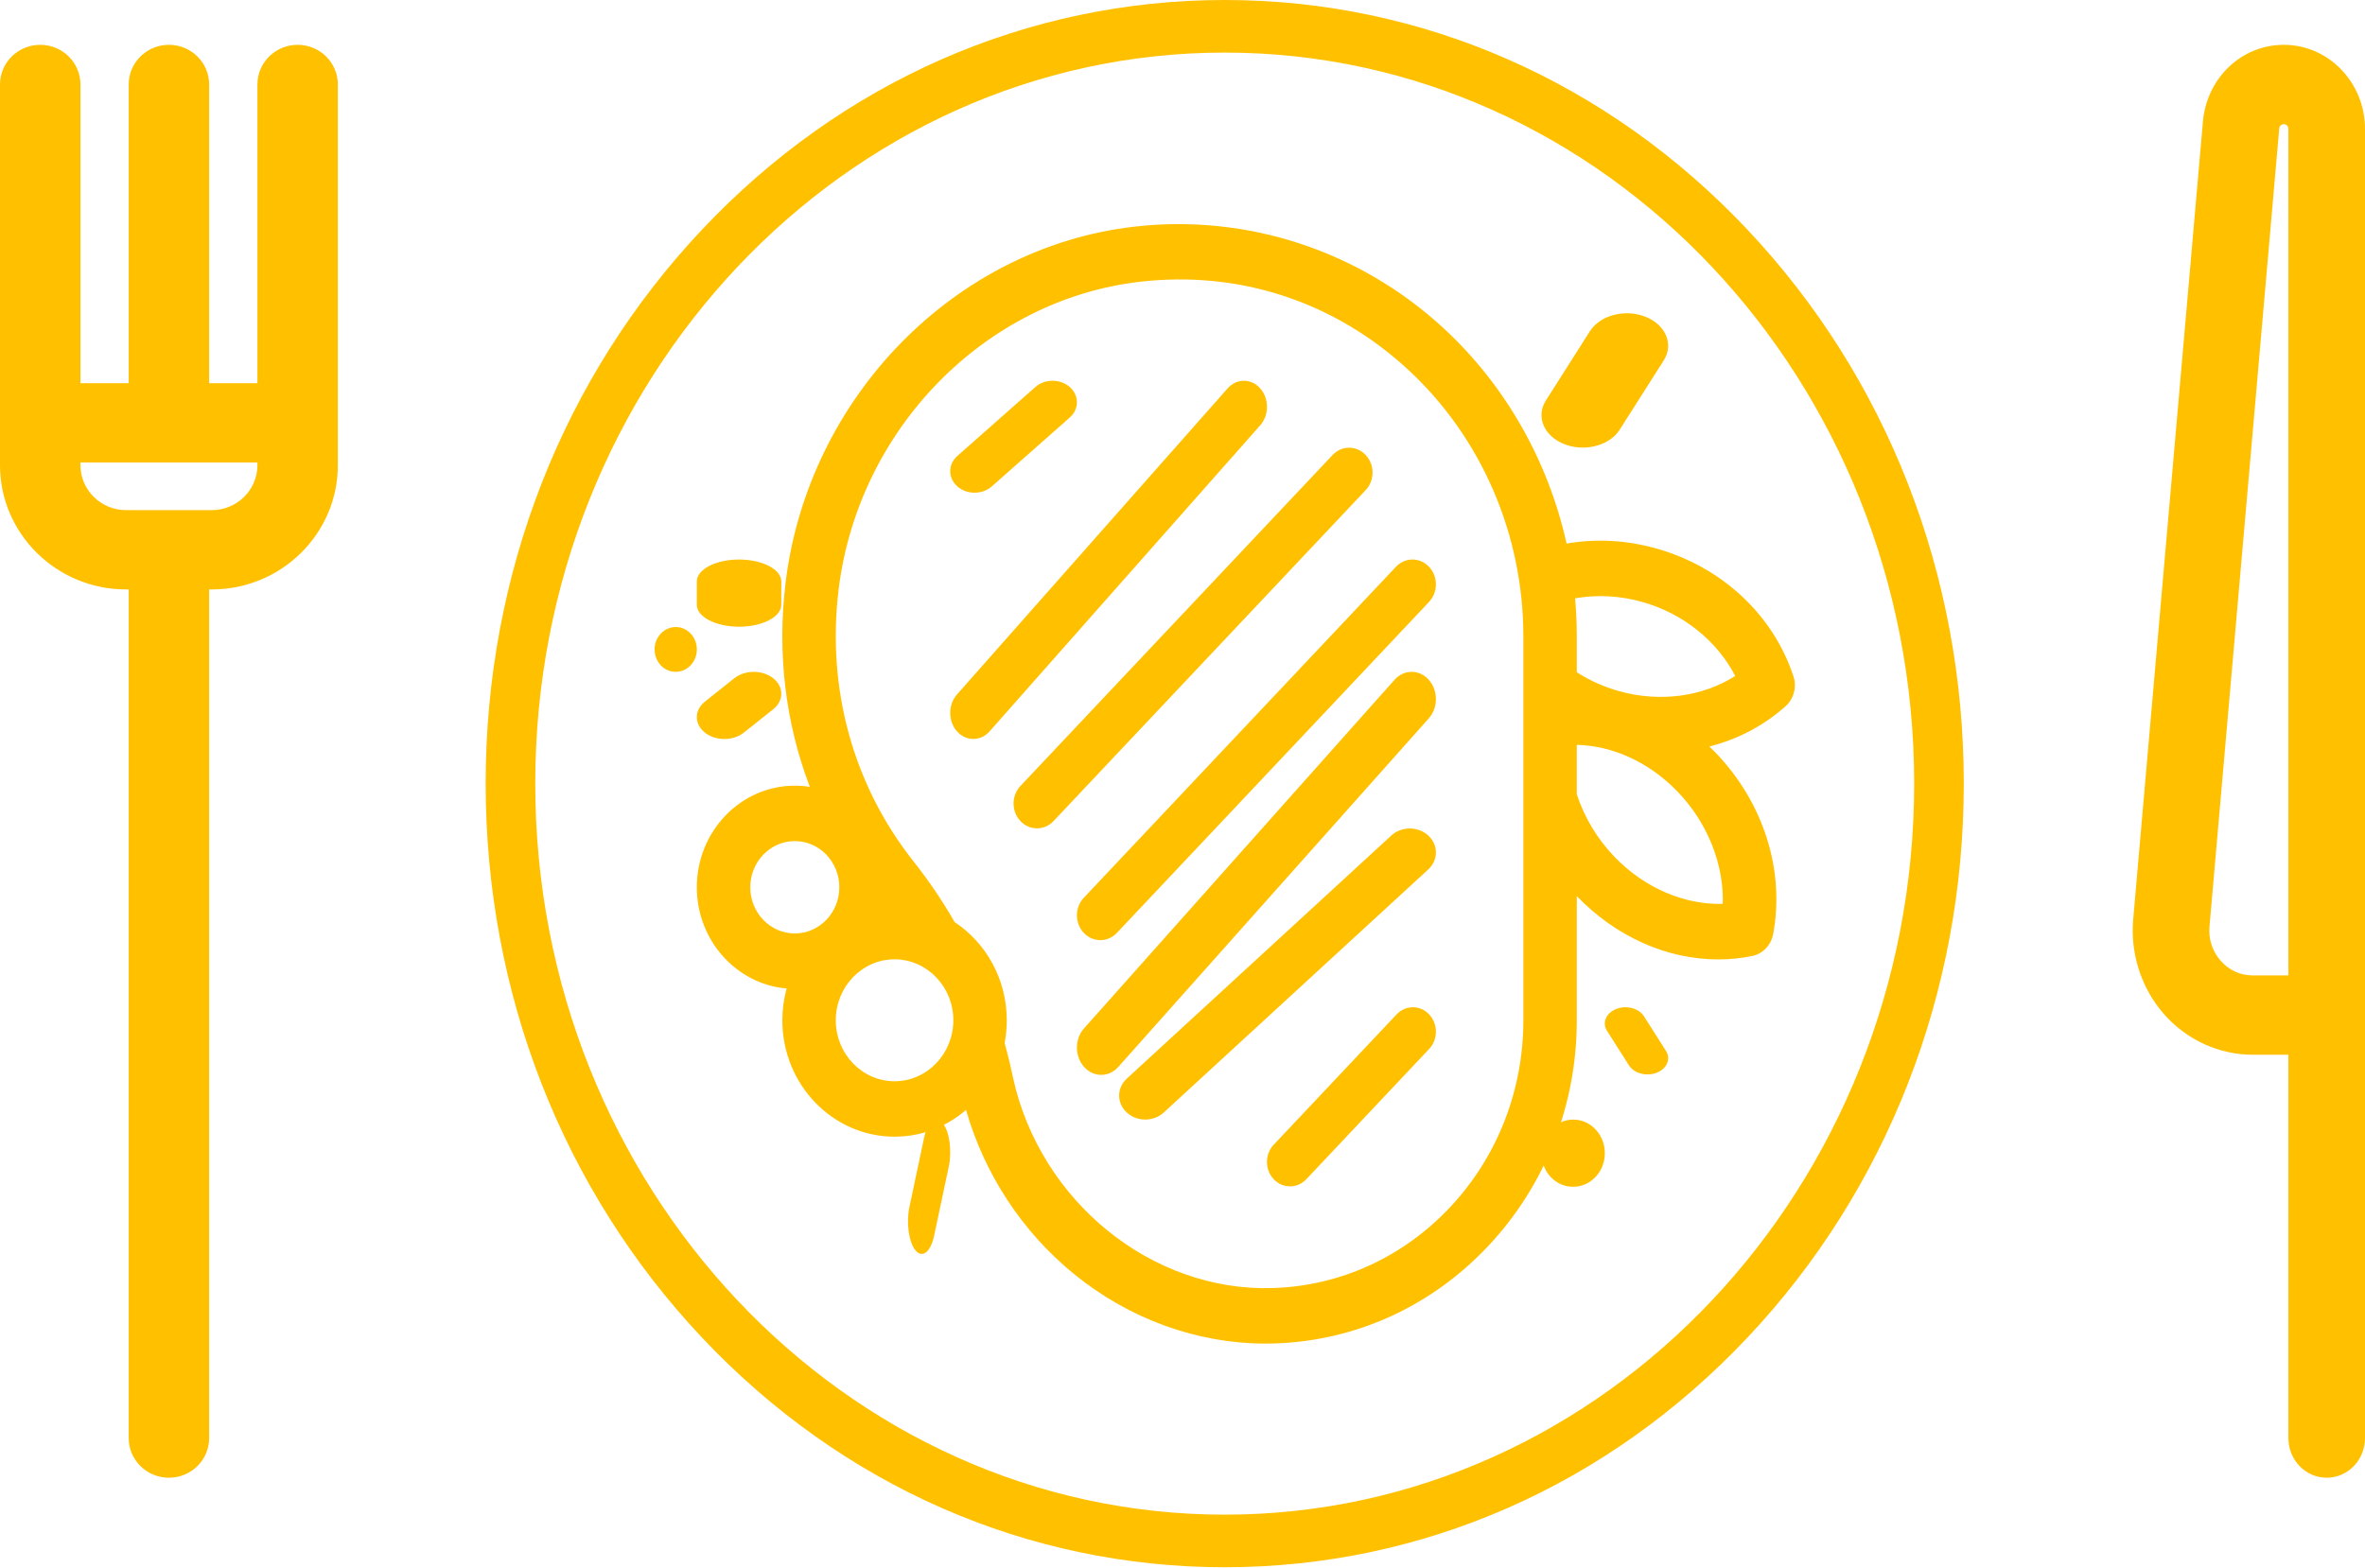
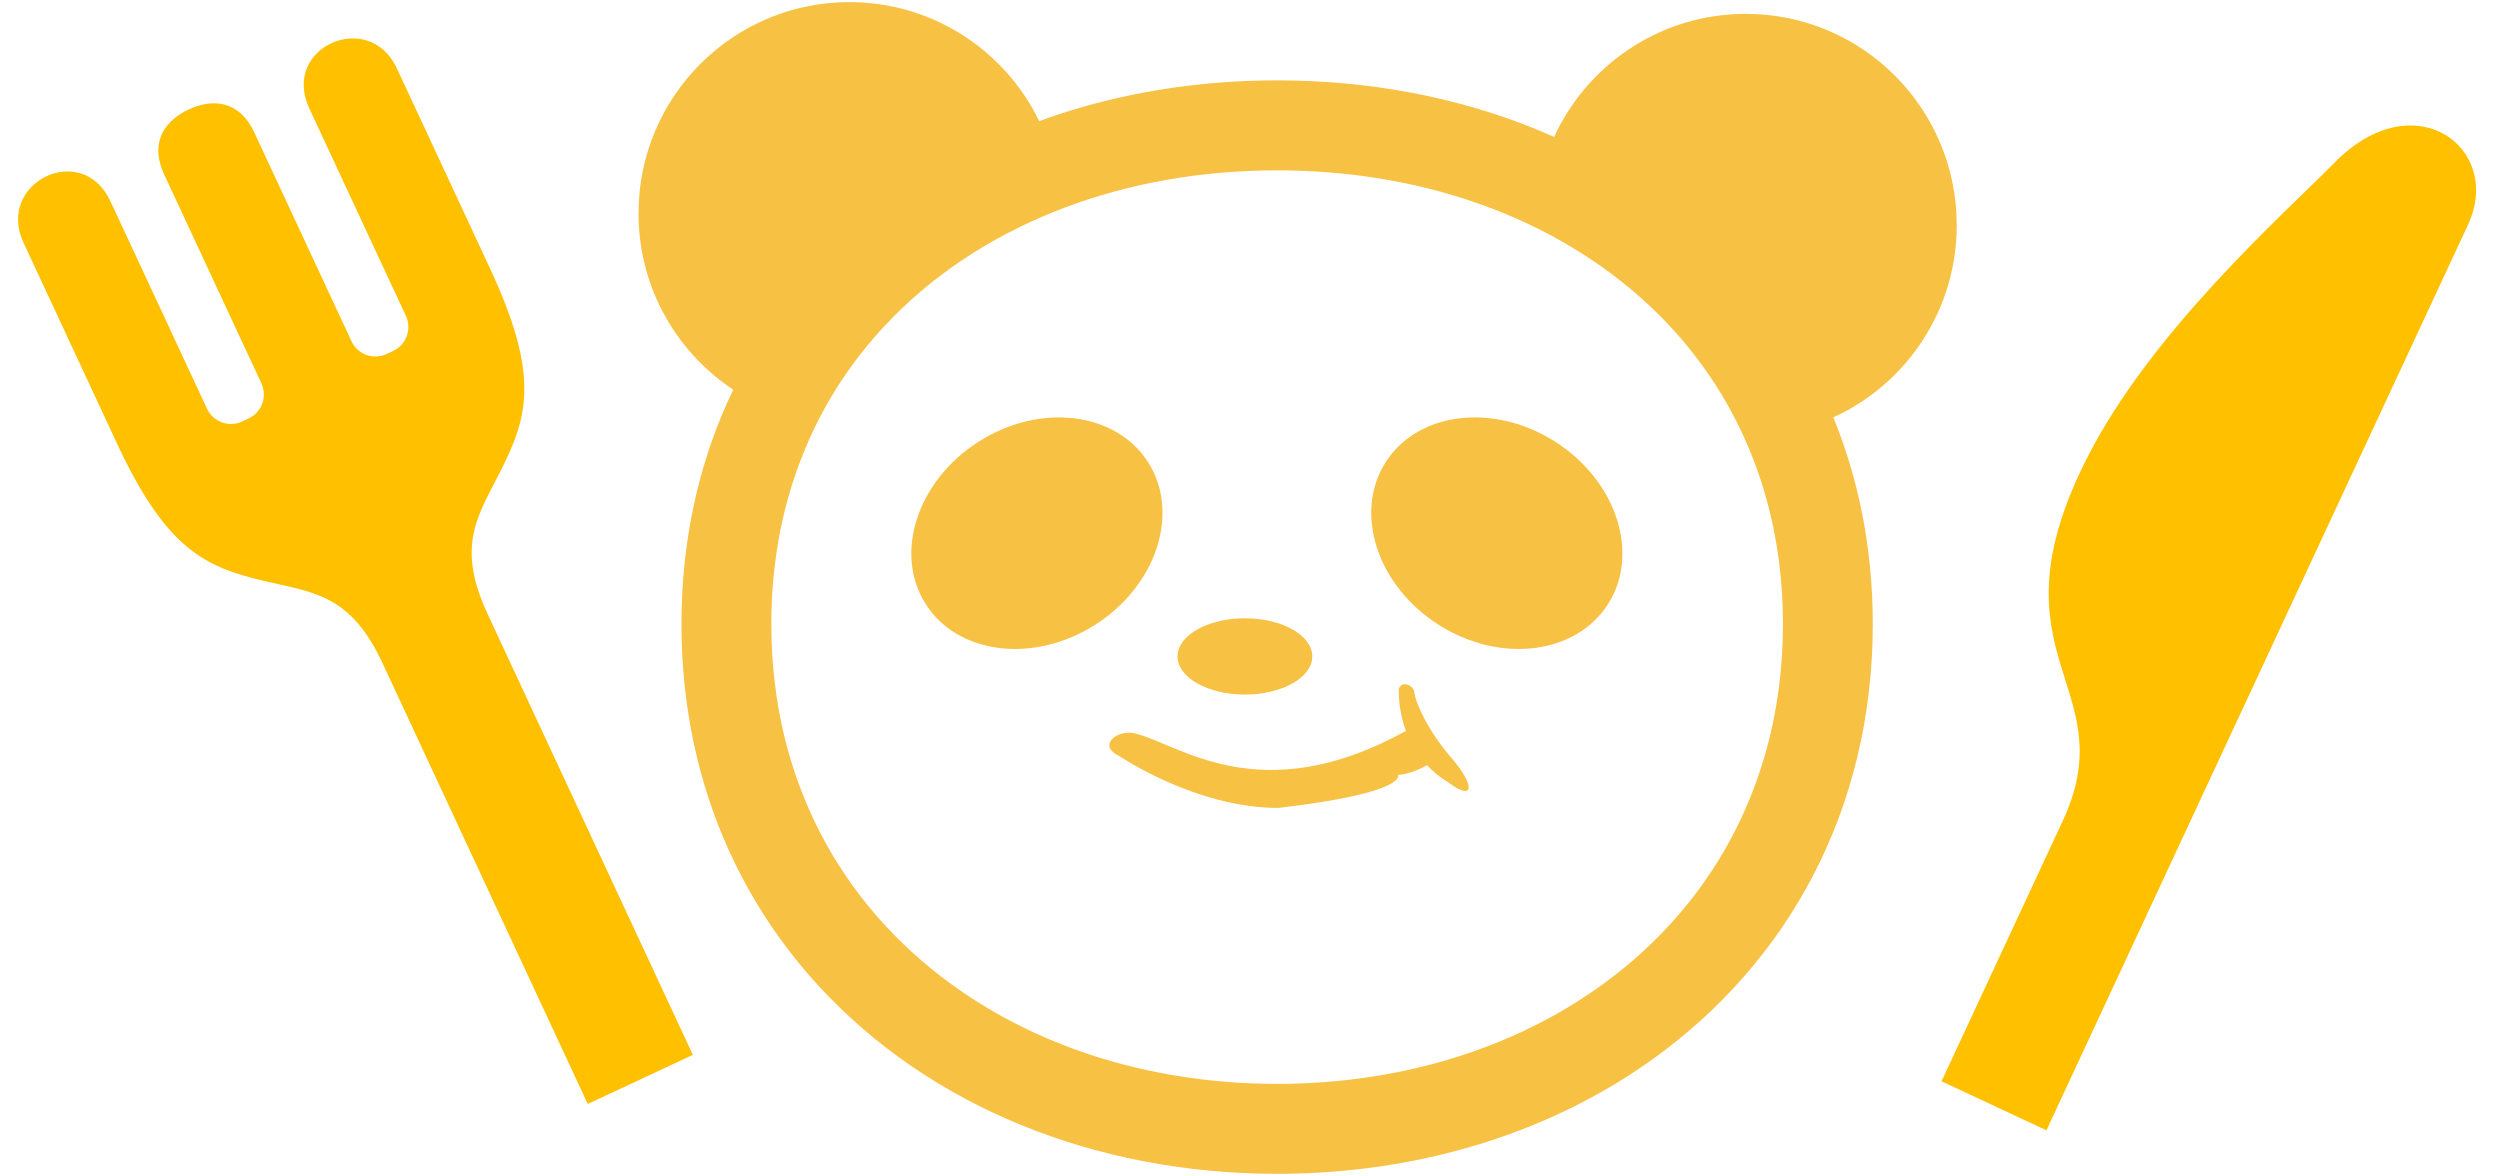
- <svg xmlns="http://www.w3.org/2000/svg" width="264" height="175" viewBox="0 0 264 175" fill="none">
-   <path d="M78.377 25.628C93.959 9.102 114.677 0 136.713 0C158.75 0 179.467 9.102 195.05 25.628C210.632 42.155 219.213 64.128 219.213 87.5C219.213 110.872 210.632 132.845 195.05 149.372C179.467 165.898 158.75 175 136.713 175C114.677 175 93.959 165.898 78.377 149.372C62.795 132.845 54.213 110.872 54.213 87.5C54.213 64.128 62.795 42.155 78.377 25.628ZM136.713 169.128C179.151 169.128 213.676 132.51 213.676 87.5C213.676 42.49 179.151 5.872 136.713 5.872C94.276 5.872 59.75 42.49 59.75 87.5C59.75 132.51 94.276 169.128 136.713 169.128Z" fill="#FFC000" />
-   <path d="M110.714 54.312C110.183 54.781 109.487 55.015 108.791 55.015C108.095 55.015 107.399 54.781 106.868 54.312C105.806 53.372 105.806 51.851 106.868 50.912L115.571 43.219C116.633 42.281 118.356 42.281 119.417 43.219C120.48 44.158 120.48 45.68 119.417 46.619L110.714 54.312Z" fill="#FFC000" />
-   <path d="M106.827 77.543L137.035 43.368C138.041 42.231 139.671 42.231 140.676 43.368C141.681 44.506 141.681 46.35 140.676 47.487L110.468 81.662C109.965 82.231 109.306 82.515 108.647 82.515C107.988 82.515 107.329 82.231 106.827 81.662C105.821 80.525 105.821 78.681 106.827 77.543Z" fill="#FFC000" />
-   <path d="M148.753 50.806C149.773 49.724 151.428 49.724 152.448 50.806C153.469 51.889 153.469 53.644 152.448 54.726L117.603 91.683C117.093 92.224 116.424 92.495 115.755 92.495C115.087 92.495 114.418 92.224 113.908 91.683C112.887 90.6 112.887 88.845 113.908 87.763L148.753 50.806Z" fill="#FFC000" />
-   <path d="M155.826 63.289C156.846 62.207 158.501 62.207 159.521 63.289C160.542 64.372 160.542 66.127 159.521 67.21L124.676 104.166C124.166 104.707 123.497 104.978 122.828 104.978C122.16 104.978 121.491 104.707 120.981 104.166C119.96 103.084 119.96 101.329 120.981 100.246L155.826 63.289Z" fill="#FFC000" />
-   <path d="M155.665 75.91C156.722 74.724 158.437 74.724 159.494 75.91C160.551 77.098 160.551 79.023 159.494 80.211L124.837 119.13C124.308 119.724 123.615 120.02 122.923 120.02C122.23 120.02 121.537 119.724 121.008 119.13C119.951 117.942 119.951 116.017 121.008 114.83L155.665 75.91Z" fill="#FFC000" />
-   <path d="M155.312 93.294C156.45 92.249 158.295 92.249 159.433 93.294C160.571 94.341 160.571 96.036 159.433 97.082L129.904 124.226C129.335 124.749 128.589 125.01 127.843 125.01C127.098 125.01 126.352 124.749 125.783 124.226C124.645 123.179 124.645 121.484 125.783 120.437L155.312 93.294Z" fill="#FFC000" />
-   <path d="M155.897 113.271C156.901 112.206 158.53 112.206 159.533 113.271C160.538 114.336 160.538 116.063 159.533 117.128L145.819 131.674C145.317 132.206 144.659 132.472 144.001 132.472C143.343 132.472 142.685 132.206 142.183 131.674C141.178 130.608 141.178 128.882 142.183 127.817L155.897 113.271Z" fill="#FFC000" />
-   <path d="M88.722 87.729C89.292 87.729 89.852 87.774 90.399 87.862C87.685 80.743 86.732 72.961 87.694 65.058C90.214 44.358 106.557 27.644 126.556 25.316C139.187 23.847 151.821 28.001 161.216 36.716C168.101 43.102 172.832 51.514 174.875 60.694C178.144 60.127 181.555 60.307 184.883 61.243C192.206 63.303 197.931 68.637 200.196 75.511C200.59 76.706 200.244 78.03 199.322 78.856C196.879 81.042 193.96 82.556 190.808 83.357C191.037 83.577 191.267 83.795 191.489 84.025C196.854 89.591 199.263 97.172 197.932 104.305C197.701 105.545 196.766 106.515 195.571 106.755C194.324 107.005 193.063 107.128 191.802 107.128C186.109 107.128 180.415 104.626 176.023 100.07C176.02 100.067 176.017 100.064 176.014 100.06V113.927C176.014 123.377 172.518 132.313 166.17 139.088C159.835 145.849 151.35 149.727 142.279 150.01C141.946 150.02 141.614 150.026 141.281 150.026C133.651 150.026 126.111 147.304 119.948 142.305C114.137 137.592 109.899 131.132 107.836 123.938C105.667 125.801 102.886 126.923 99.857 126.923C92.95 126.923 87.33 121.093 87.33 113.927C87.33 112.696 87.499 111.506 87.809 110.378C82.205 109.894 77.785 105.011 77.785 99.074C77.785 92.819 82.691 87.729 88.722 87.729ZM176.013 88.684C176.85 91.263 178.3 93.681 180.241 95.694C183.581 99.159 188.046 101.052 192.31 100.923C192.441 96.501 190.611 91.867 187.27 88.401C184.11 85.122 180.043 83.267 176.013 83.17V88.684ZM176.014 71.019V75.065C177.453 75.987 179.029 76.694 180.72 77.171C185.28 78.452 190.065 77.796 193.697 75.478C191.692 71.574 187.882 68.498 183.322 67.215C180.814 66.51 178.258 66.381 175.823 66.81C175.947 68.204 176.014 69.608 176.014 71.019ZM106.55 102.95C110.053 105.257 112.384 109.314 112.384 113.927C112.384 114.791 112.301 115.634 112.145 116.452C112.468 117.636 112.766 118.84 113.017 120.043L113.081 120.34C116.112 134.149 128.586 144.266 142.099 143.824C149.613 143.59 156.642 140.376 161.892 134.774C167.152 129.161 170.048 121.757 170.048 113.927V89.243C170.047 89.202 170.047 89.162 170.048 89.121V76.885C170.041 76.763 170.041 76.641 170.048 76.519V71.019C170.048 59.701 165.38 48.879 157.24 41.329C148.989 33.676 138.327 30.173 127.22 31.466C109.925 33.479 95.791 47.932 93.612 65.833C92.265 76.894 95.238 87.676 101.982 96.194C103.631 98.275 105.145 100.504 106.483 102.819C106.508 102.862 106.528 102.907 106.55 102.95ZM99.857 120.734C103.475 120.734 106.419 117.68 106.419 113.927C106.419 110.173 103.475 107.119 99.857 107.119C96.239 107.119 93.295 110.173 93.295 113.927C93.295 117.68 96.239 120.734 99.857 120.734ZM88.722 104.231C91.463 104.231 93.693 101.918 93.693 99.074C93.693 96.231 91.463 93.917 88.722 93.917C85.981 93.917 83.751 96.231 83.751 99.074C83.751 101.918 85.981 104.231 88.722 104.231Z" fill="#FFC000" />
-   <path d="M103.159 127.021C103.539 125.229 104.462 124.503 105.221 125.398C105.981 126.295 106.288 128.474 105.909 130.267L104.269 138.008C104 139.28 103.457 140.015 102.893 140.015C102.662 140.015 102.428 139.891 102.207 139.631C101.448 138.734 101.14 136.555 101.52 134.762L103.159 127.021Z" fill="#FFC000" />
-   <path d="M175.617 125.015C177.564 125.015 179.143 126.693 179.143 128.765C179.143 130.836 177.564 132.515 175.617 132.515H175.579C173.632 132.515 172.072 130.836 172.072 128.765C172.072 126.693 173.67 125.015 175.617 125.015Z" fill="#FFC000" />
-   <path d="M81.966 75.736C83.167 74.782 85.114 74.782 86.314 75.736C87.514 76.692 87.514 78.24 86.314 79.195L83.034 81.804C82.434 82.282 81.647 82.52 80.86 82.52C80.074 82.52 79.287 82.282 78.686 81.804C77.486 80.849 77.486 79.3 78.686 78.345L81.966 75.736Z" fill="#FFC000" />
-   <path d="M75.436 70.014C76.734 70.014 77.787 71.133 77.787 72.514C77.787 73.895 76.734 75.014 75.436 75.014H75.411C74.113 75.014 73.073 73.895 73.073 72.514C73.073 71.133 74.138 70.014 75.436 70.014Z" fill="#FFC000" />
-   <path d="M82.5 69.978C79.897 69.978 77.786 68.883 77.786 67.532V64.924C77.786 63.573 79.897 62.478 82.5 62.478C85.104 62.478 87.214 63.573 87.214 64.924V67.532C87.214 68.883 85.104 69.978 82.5 69.978Z" fill="#FFC000" />
-   <path d="M180.417 112.665C181.556 112.216 182.941 112.58 183.51 113.476L185.97 117.346C186.539 118.242 186.078 119.332 184.939 119.78C184.607 119.911 184.256 119.972 183.909 119.972C183.064 119.972 182.249 119.605 181.845 118.969L179.386 115.099C178.817 114.202 179.278 113.113 180.417 112.665Z" fill="#FFC000" />
-   <path d="M180.807 47.972C179.999 49.244 178.371 49.979 176.679 49.979C175.986 49.979 175.283 49.855 174.621 49.595C172.343 48.698 171.42 46.519 172.559 44.726L177.477 36.985C178.616 35.193 181.386 34.467 183.664 35.362C185.941 36.259 186.865 38.438 185.726 40.231L180.807 47.972Z" fill="#FFC000" />
-   <path d="M33.225 5.005C30.745 5.005 28.735 6.988 28.735 9.433V42.791H23.347V9.433C23.347 6.988 21.337 5.005 18.857 5.005C16.378 5.005 14.367 6.988 14.367 9.433V42.791H8.98V9.433C8.98 6.988 6.969 5.005 4.49 5.005C2.01 5.005 0 6.988 0 9.433V51.943C0 59.593 6.311 65.817 14.068 65.817H14.367V160.577C14.367 163.023 16.378 165.005 18.857 165.005C21.337 165.005 23.347 163.023 23.347 160.577V65.817H23.646C31.404 65.817 37.714 59.593 37.714 51.943V9.433C37.714 6.988 35.704 5.005 33.225 5.005ZM28.735 51.943C28.735 54.71 26.452 56.961 23.646 56.961H14.068C11.262 56.961 8.98 54.71 8.98 51.943V51.647H28.735V51.943Z" fill="#FFC000" />
-   <path d="M254.937 5.005C250.261 5.005 246.384 8.639 245.915 13.5L238.126 102.648C237.787 106.52 239.045 110.387 241.577 113.257C244.109 116.127 247.713 117.773 251.467 117.773H255.449V160.577C255.449 163.023 257.364 165.005 259.725 165.005C262.086 165.005 264 163.023 264 160.577V14.392C264 9.216 259.934 5.005 254.937 5.005ZM255.45 108.917H251.467C250.089 108.917 248.819 108.337 247.89 107.283C246.96 106.23 246.517 104.867 246.641 103.445L254.427 14.339C254.454 14.067 254.673 13.861 254.938 13.861C255.22 13.861 255.45 14.099 255.45 14.392V108.917Z" fill="#FFC000" />
+ <svg xmlns="http://www.w3.org/2000/svg" width="574" height="270" viewBox="0 0 574 270" fill="none">
+   <path d="M257.069 173.627C257.069 173.627 257.553 173.85 257.974 174.038C257.744 173.933 257.454 173.803 257.069 173.627Z" fill="#F7C143" />
+   <path d="M331.506 171.899C329.839 169.751 328.489 167.639 327.445 165.755C325.7 162.577 324.822 160.038 324.744 159.05C324.61 157.292 321.898 156.173 321.171 158.14C321.171 158.14 320.87 162.53 322.771 167.722C322.781 167.753 322.796 167.784 322.807 167.82C289.135 186.418 270.568 170.682 260.445 168.356C256.509 167.452 251.761 171.197 257.069 173.627C257.069 173.627 274.5 185.5 293.5 185.5C323.5 182 320.984 177.913 320.984 177.913C320.984 177.913 323.575 177.934 327.658 175.702C329.018 177.148 330.655 178.512 332.639 179.708C338.554 184.109 338.736 180.322 333.143 173.892C332.561 173.226 332.02 172.565 331.506 171.899Z" fill="#F7C143" />
+   <path d="M356.981 101.363C342.859 92.404 325.45 94.574 318.096 106.206C310.746 117.838 316.236 134.526 330.358 143.48C344.48 152.437 361.889 150.269 369.243 138.636C376.593 127.01 371.103 110.316 356.981 101.363Z" fill="#F7C143" />
+   <path d="M263.65 106.206C256.295 94.573 238.886 92.405 224.764 101.363C210.643 110.316 205.152 127.01 212.502 138.636C219.851 150.269 237.265 152.438 251.387 143.48C265.51 134.526 270.999 117.838 263.65 106.206Z" fill="#F7C143" />
+   <path d="M285.827 159.471C294.37 159.471 301.3 155.554 301.3 150.716C301.3 145.883 294.371 141.96 285.827 141.96C277.283 141.96 270.36 145.883 270.36 150.716C270.36 155.554 277.283 159.471 285.827 159.471Z" fill="#F7C143" />
+   <path d="M449.269 51.687C449.269 24.9 427.585 3.182 400.843 3.182C381.886 3.182 365.463 14.096 357.517 30.004C357.277 30.478 357.065 30.967 356.841 31.445C355.73 30.951 354.608 30.472 353.481 30.004C352.946 29.77 352.406 29.557 351.866 29.338C333.984 22.196 314.103 18.451 293.224 18.451C274.676 18.451 256.904 21.405 240.616 27.086C239.941 27.32 239.271 27.576 238.601 27.825C237.786 26.14 236.881 24.506 235.884 22.935C227.283 9.435 212.195 0.487 195.03 0.487C168.288 0.487 146.604 22.206 146.604 48.992C146.604 64.635 153.995 78.536 165.462 87.405C166.397 88.128 167.363 88.804 168.345 89.455C167.815 90.557 167.301 91.67 166.808 92.795C160.108 107.896 156.457 124.918 156.466 143.302C156.466 162.187 160.304 179.687 167.327 195.189C172.583 206.811 179.625 217.314 188.081 226.496C200.763 240.256 216.626 251.025 234.508 258.328C252.4 265.637 272.318 269.503 293.223 269.513C311.817 269.503 329.616 266.449 345.903 260.639C358.129 256.279 369.488 250.369 379.678 243.029C394.958 232.027 407.584 217.783 416.346 200.902C425.118 184.031 429.989 164.549 429.989 143.303C429.989 126.126 426.8 110.155 420.921 95.823C422.058 95.303 423.18 94.756 424.266 94.153C439.172 85.886 449.269 69.967 449.269 51.687ZM400.339 186.658C396.007 196.24 390.227 204.871 383.22 212.482C372.719 223.869 359.438 232.953 344.148 239.205C328.872 245.448 311.599 248.856 293.223 248.856C276.894 248.856 261.432 246.166 247.466 241.182C236.995 237.442 227.361 232.417 218.812 226.252C205.999 217.018 195.612 205.262 188.403 191.371C181.194 177.476 177.101 161.417 177.096 143.303C177.101 127.827 180.088 113.931 185.463 101.654C185.666 101.155 185.884 100.682 186.097 100.198C190.424 90.719 196.189 82.214 203.185 74.739C213.666 63.528 226.941 54.638 242.232 48.53C242.933 48.249 243.64 47.968 244.345 47.708C259.101 42.121 275.664 39.114 293.224 39.114C309.589 39.114 325.081 41.726 339.053 46.595C342.252 47.708 345.374 48.941 348.407 50.289C355.32 53.358 361.775 57.015 367.713 61.213C380.521 70.275 390.872 81.819 398.07 95.543C398.854 97.025 399.587 98.534 400.288 100.074C406.1 112.736 409.357 127.162 409.362 143.304C409.355 159.398 406.114 173.881 400.339 186.658Z" fill="#F7C143" />
+   <path d="M536.047 37.299C524.24 49.288 493.836 76.094 479.054 105.408C456.113 150.913 487.523 157.267 473.942 187.756L445.773 248.264L469.745 259.46L469.721 259.815C469.721 259.815 469.778 259.692 469.861 259.514C471.743 255.472 494.158 207.324 517.024 158.207C539.643 109.623 562.684 60.131 566.657 51.597C574.82 34.063 554.426 18.645 536.047 37.299Z" fill="#FFC000" />
+   <path d="M71.012 24.878L93.186 72.508C94.608 75.56 93.287 79.172 90.248 80.591L88.776 81.279C85.738 82.698 82.12 81.393 80.698 78.341L58.423 30.493C54.768 22.643 48.397 22.765 43.335 25.129C38.273 27.494 34.084 32.304 37.739 40.153L60.014 88.001C61.436 91.054 60.108 94.669 57.069 96.088L55.598 96.776C52.559 98.195 48.948 96.887 47.526 93.834L25.352 46.204C18.811 32.154 -0.997 41.986 5.395 55.716C13.05 72.158 26.57 101.199 26.57 101.199C38.231 126.497 47.322 130.239 60.947 133.457C71.929 136.042 80.48 136.47 87.808 152.21L134.948 253.466L159.079 242.195L111.939 140.94C104.611 125.199 109.781 118.363 114.863 108.275C121.166 95.749 124.141 86.371 112.289 61.163C112.289 61.163 98.769 32.122 91.114 15.68C84.723 1.949 64.471 10.827 71.012 24.878Z" fill="#FFC000" />
</svg>
